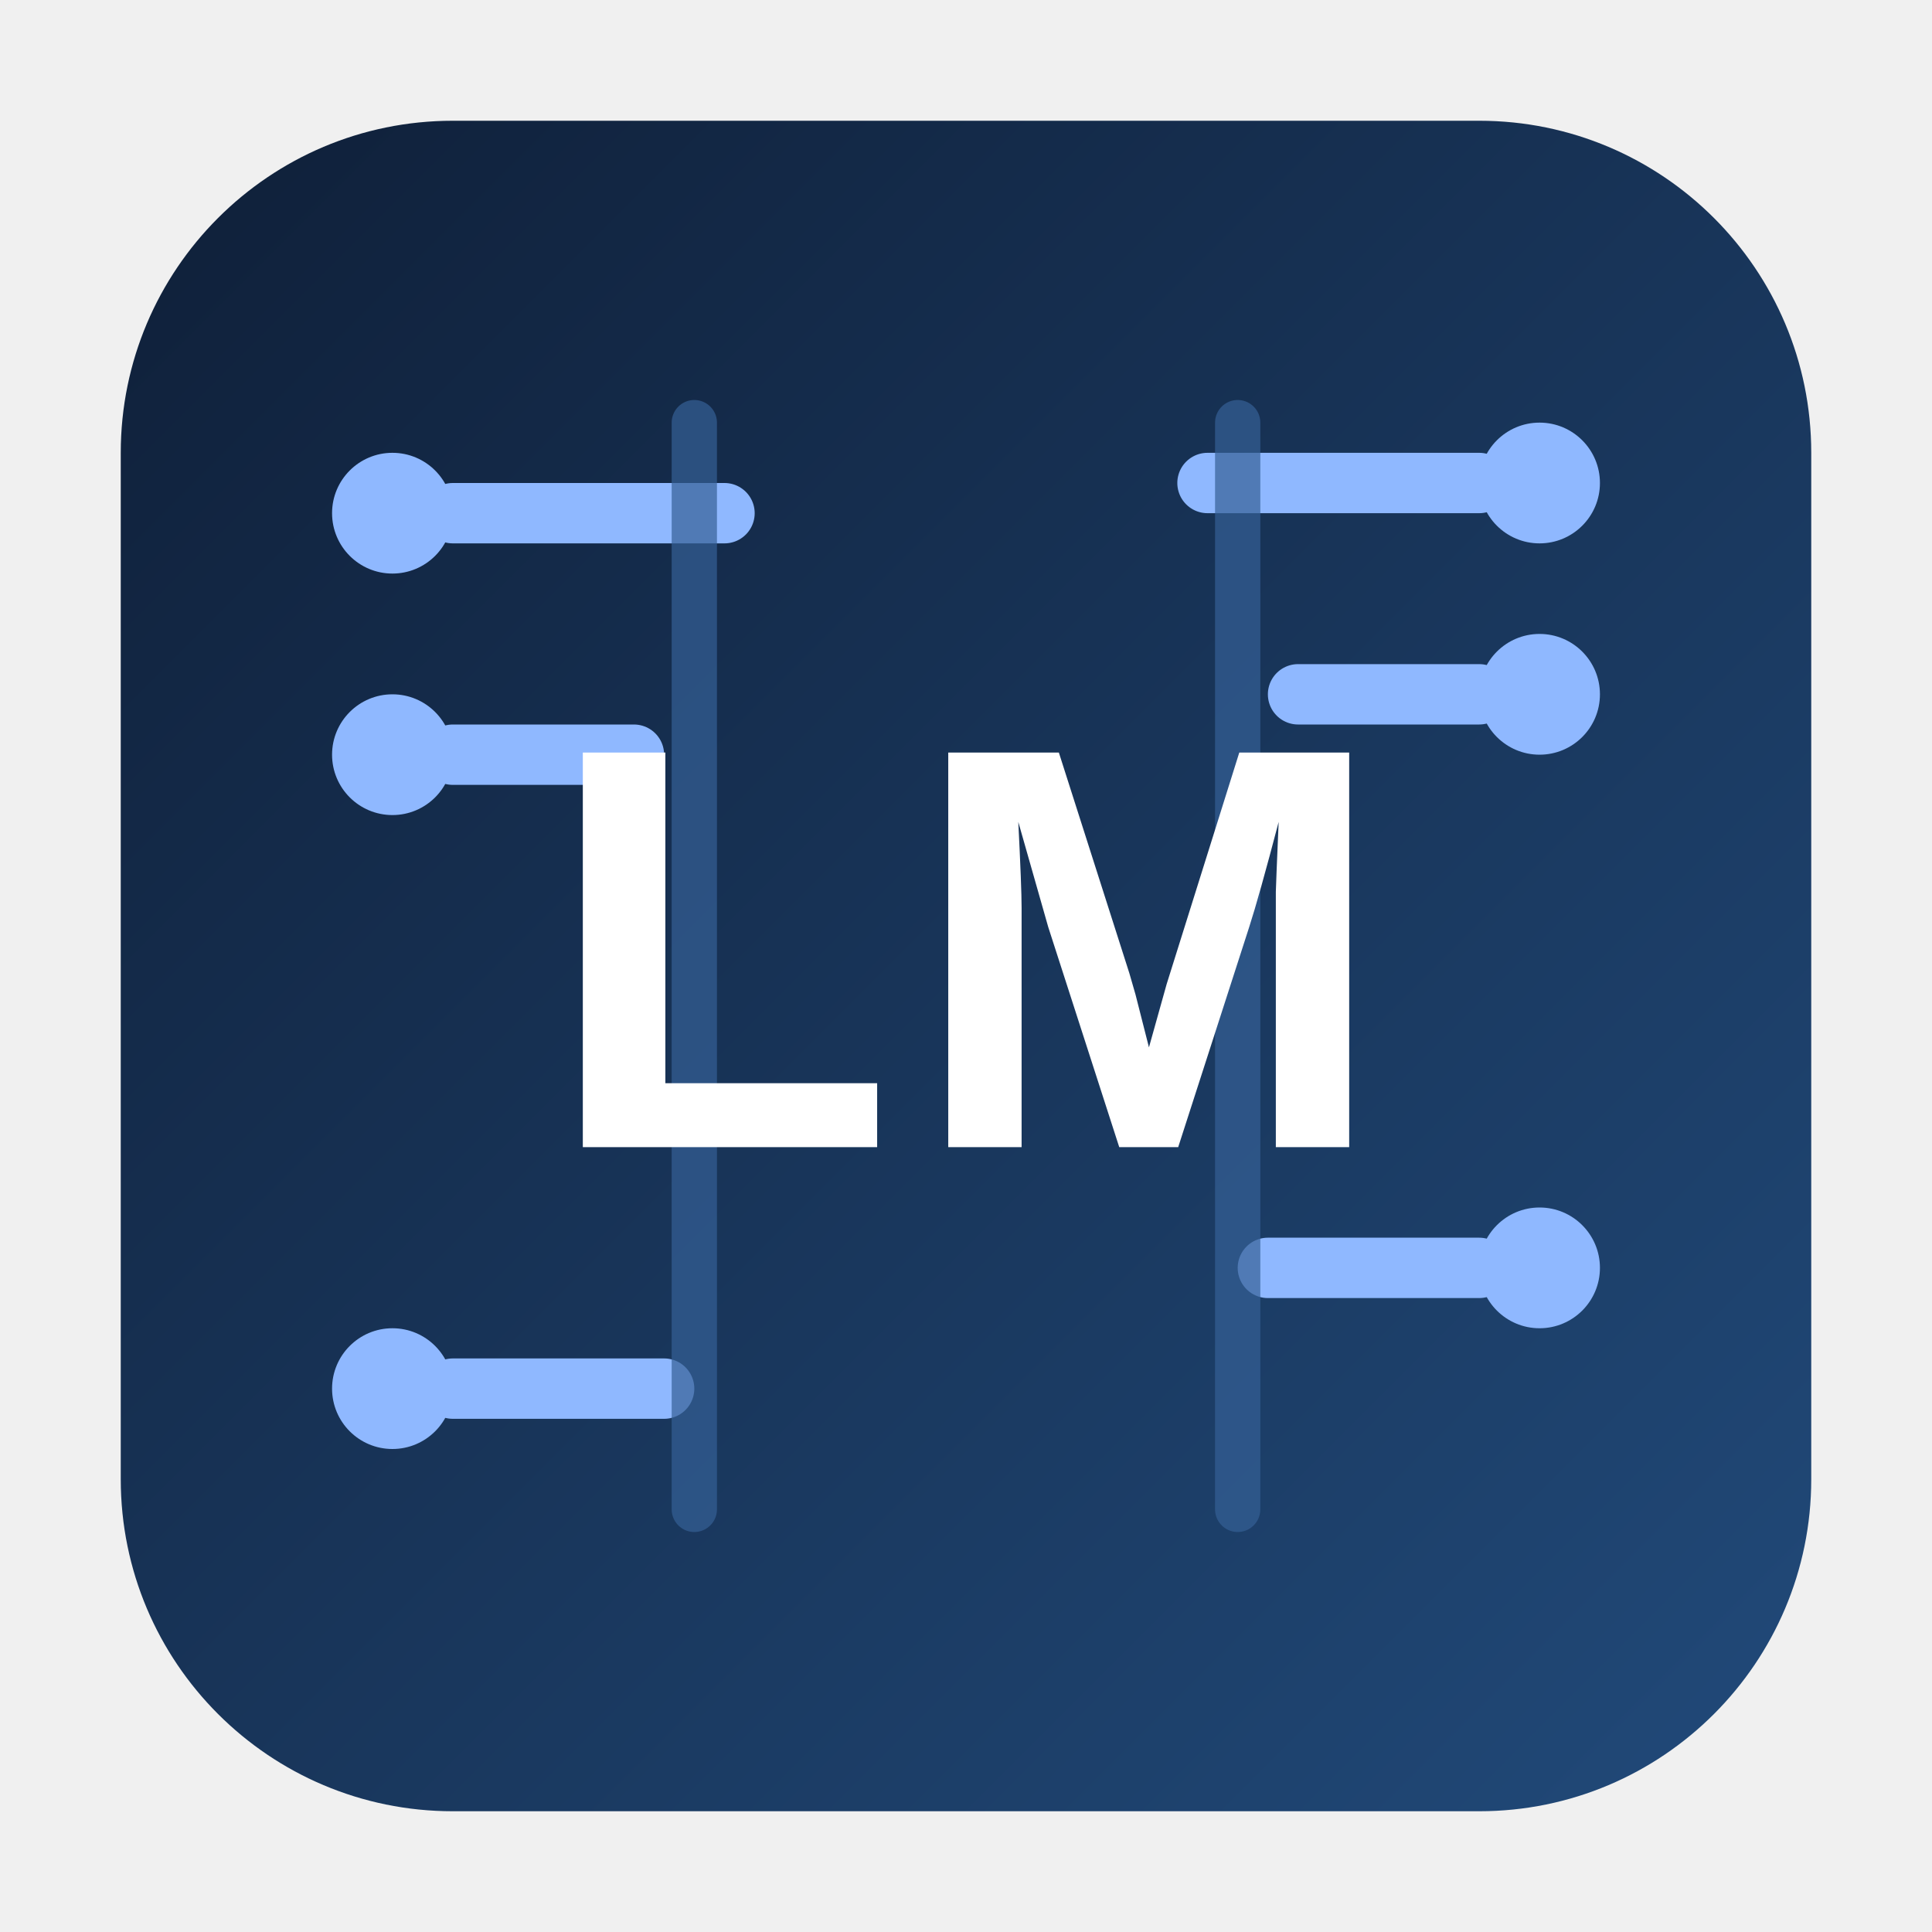
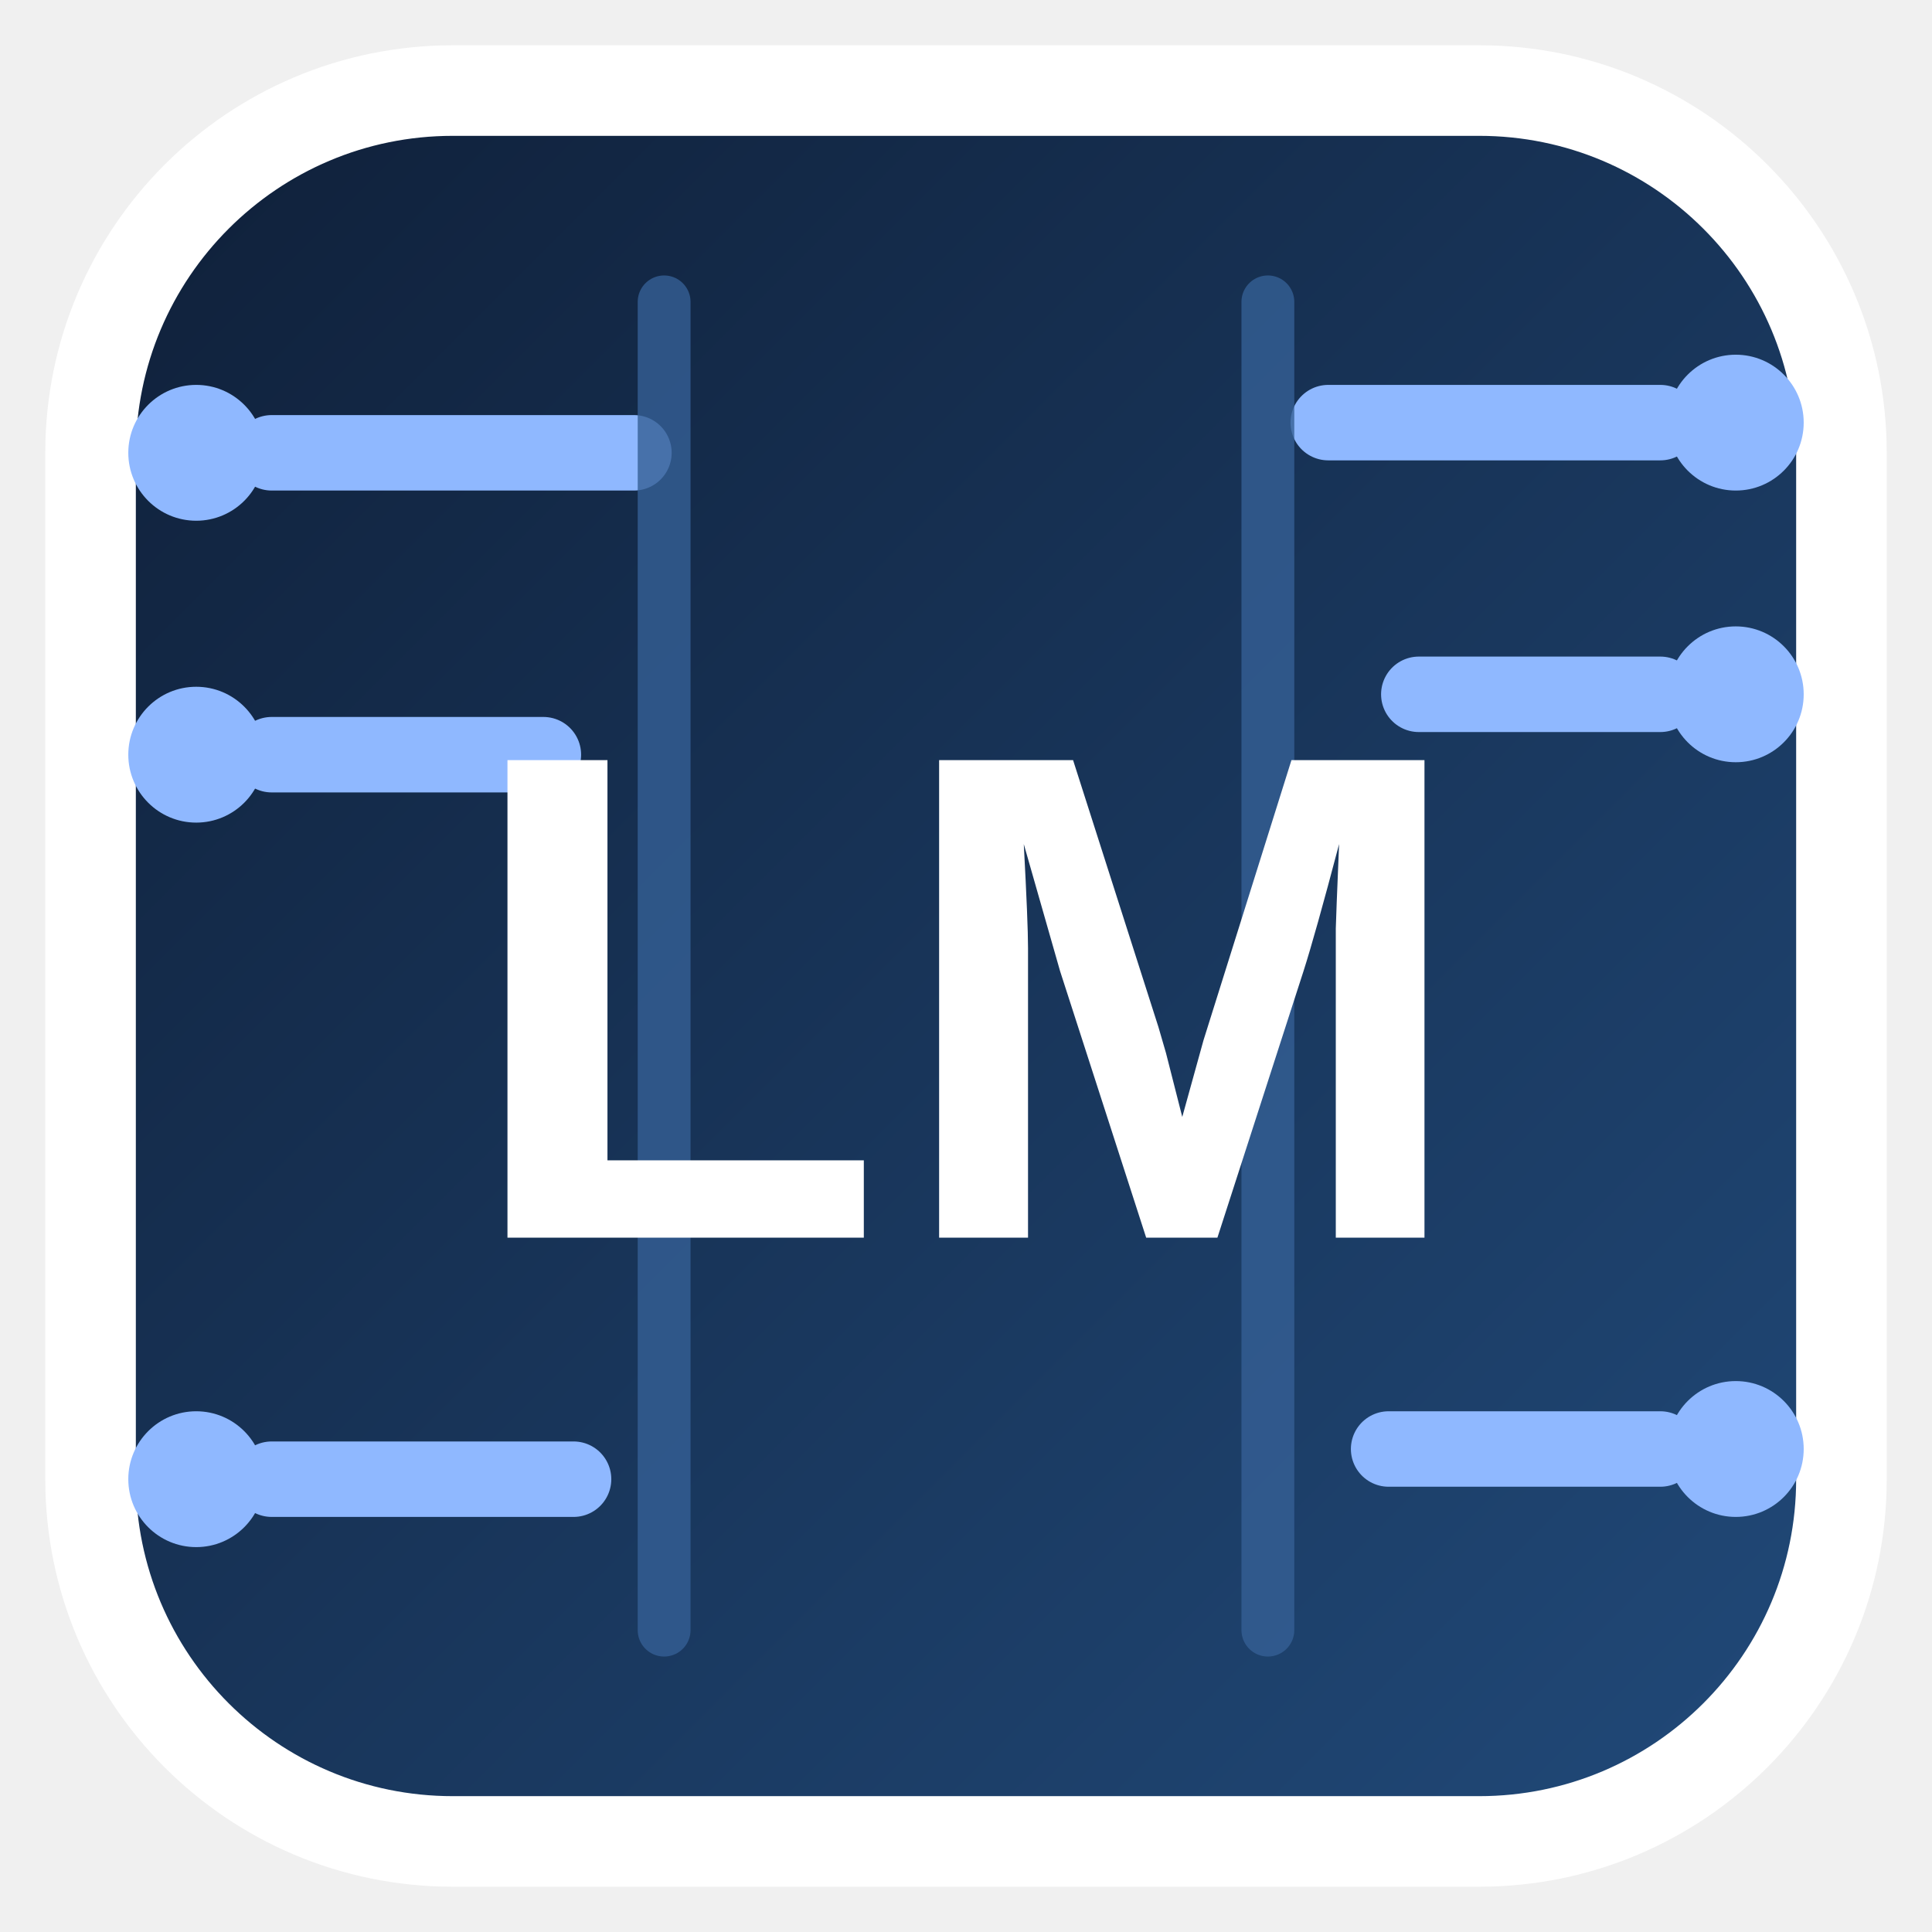
- <svg xmlns="http://www.w3.org/2000/svg" viewBox="0 0 128 128" role="img" aria-label="LM circuit favicon">
+ <svg xmlns="http://www.w3.org/2000/svg" viewBox="0 0 128 128" role="img" aria-label="Large LM circuit favicon">
  <defs>
-     <linearGradient id="bg" x1="0" y1="0" x2="1" y2="1">
+     <linearGradient id="panelFill" x1="0" y1="0" x2="1" y2="1">
      <stop offset="0%" stop-color="#0f1f38" />
      <stop offset="100%" stop-color="#214a7a" />
    </linearGradient>
  </defs>
-   <rect x="8" y="8" width="112" height="112" rx="22" fill="url(#bg)" />
-   <path d="M30 34 H48" stroke="#8fb8ff" stroke-width="4" stroke-linecap="round" />
-   <circle cx="26" cy="34" r="4" fill="#8fb8ff" />
-   <path d="M30 50 H42" stroke="#8fb8ff" stroke-width="4" stroke-linecap="round" />
-   <circle cx="26" cy="50" r="4" fill="#8fb8ff" />
-   <path d="M80 32 H98" stroke="#8fb8ff" stroke-width="4" stroke-linecap="round" />
-   <circle cx="102" cy="32" r="4" fill="#8fb8ff" />
-   <path d="M86 46 H98" stroke="#8fb8ff" stroke-width="4" stroke-linecap="round" />
-   <circle cx="102" cy="46" r="4" fill="#8fb8ff" />
-   <path d="M84 84 H98" stroke="#8fb8ff" stroke-width="4" stroke-linecap="round" />
-   <circle cx="102" cy="84" r="4" fill="#8fb8ff" />
-   <path d="M30 92 H44" stroke="#8fb8ff" stroke-width="4" stroke-linecap="round" />
-   <circle cx="26" cy="92" r="4" fill="#8fb8ff" />
-   <path d="M46 28 V100" stroke="#355f95" stroke-width="3" stroke-linecap="round" opacity="0.7" />
-   <path d="M82 28 V100" stroke="#355f95" stroke-width="3" stroke-linecap="round" opacity="0.7" />
-   <text x="64" y="76" text-anchor="middle" font-family="Arial, Helvetica, sans-serif" font-size="38" font-weight="700" letter-spacing="1" fill="#ffffff">LM</text>
+   <rect x="6" y="6" width="116" height="116" rx="24" fill="url(#panelFill)" stroke="#ffffff" stroke-width="6" />
+   <path d="M18 30 H42" stroke="#8fb8ff" stroke-width="5" stroke-linecap="round" />
+   <circle cx="13" cy="30" r="4.5" fill="#8fb8ff" />
+   <path d="M18 50 H36" stroke="#8fb8ff" stroke-width="5" stroke-linecap="round" />
+   <circle cx="13" cy="50" r="4.5" fill="#8fb8ff" />
+   <path d="M88 28 H110" stroke="#8fb8ff" stroke-width="5" stroke-linecap="round" />
+   <circle cx="115" cy="28" r="4.5" fill="#8fb8ff" />
+   <path d="M94 46 H110" stroke="#8fb8ff" stroke-width="5" stroke-linecap="round" />
+   <circle cx="115" cy="46" r="4.5" fill="#8fb8ff" />
+   <path d="M92 96 H110" stroke="#8fb8ff" stroke-width="5" stroke-linecap="round" />
+   <circle cx="115" cy="96" r="4.5" fill="#8fb8ff" />
+   <path d="M18 98 H38" stroke="#8fb8ff" stroke-width="5" stroke-linecap="round" />
+   <circle cx="13" cy="98" r="4.5" fill="#8fb8ff" />
+   <path d="M44 20 V108" stroke="#355f95" stroke-width="3.5" stroke-linecap="round" opacity="0.8" />
+   <path d="M84 20 V108" stroke="#355f95" stroke-width="3.5" stroke-linecap="round" opacity="0.8" />
+   <text x="64" y="82" text-anchor="middle" font-family="Arial, Helvetica, sans-serif" font-size="46" font-weight="700" letter-spacing="0.5" fill="#ffffff">LM</text>
</svg>
